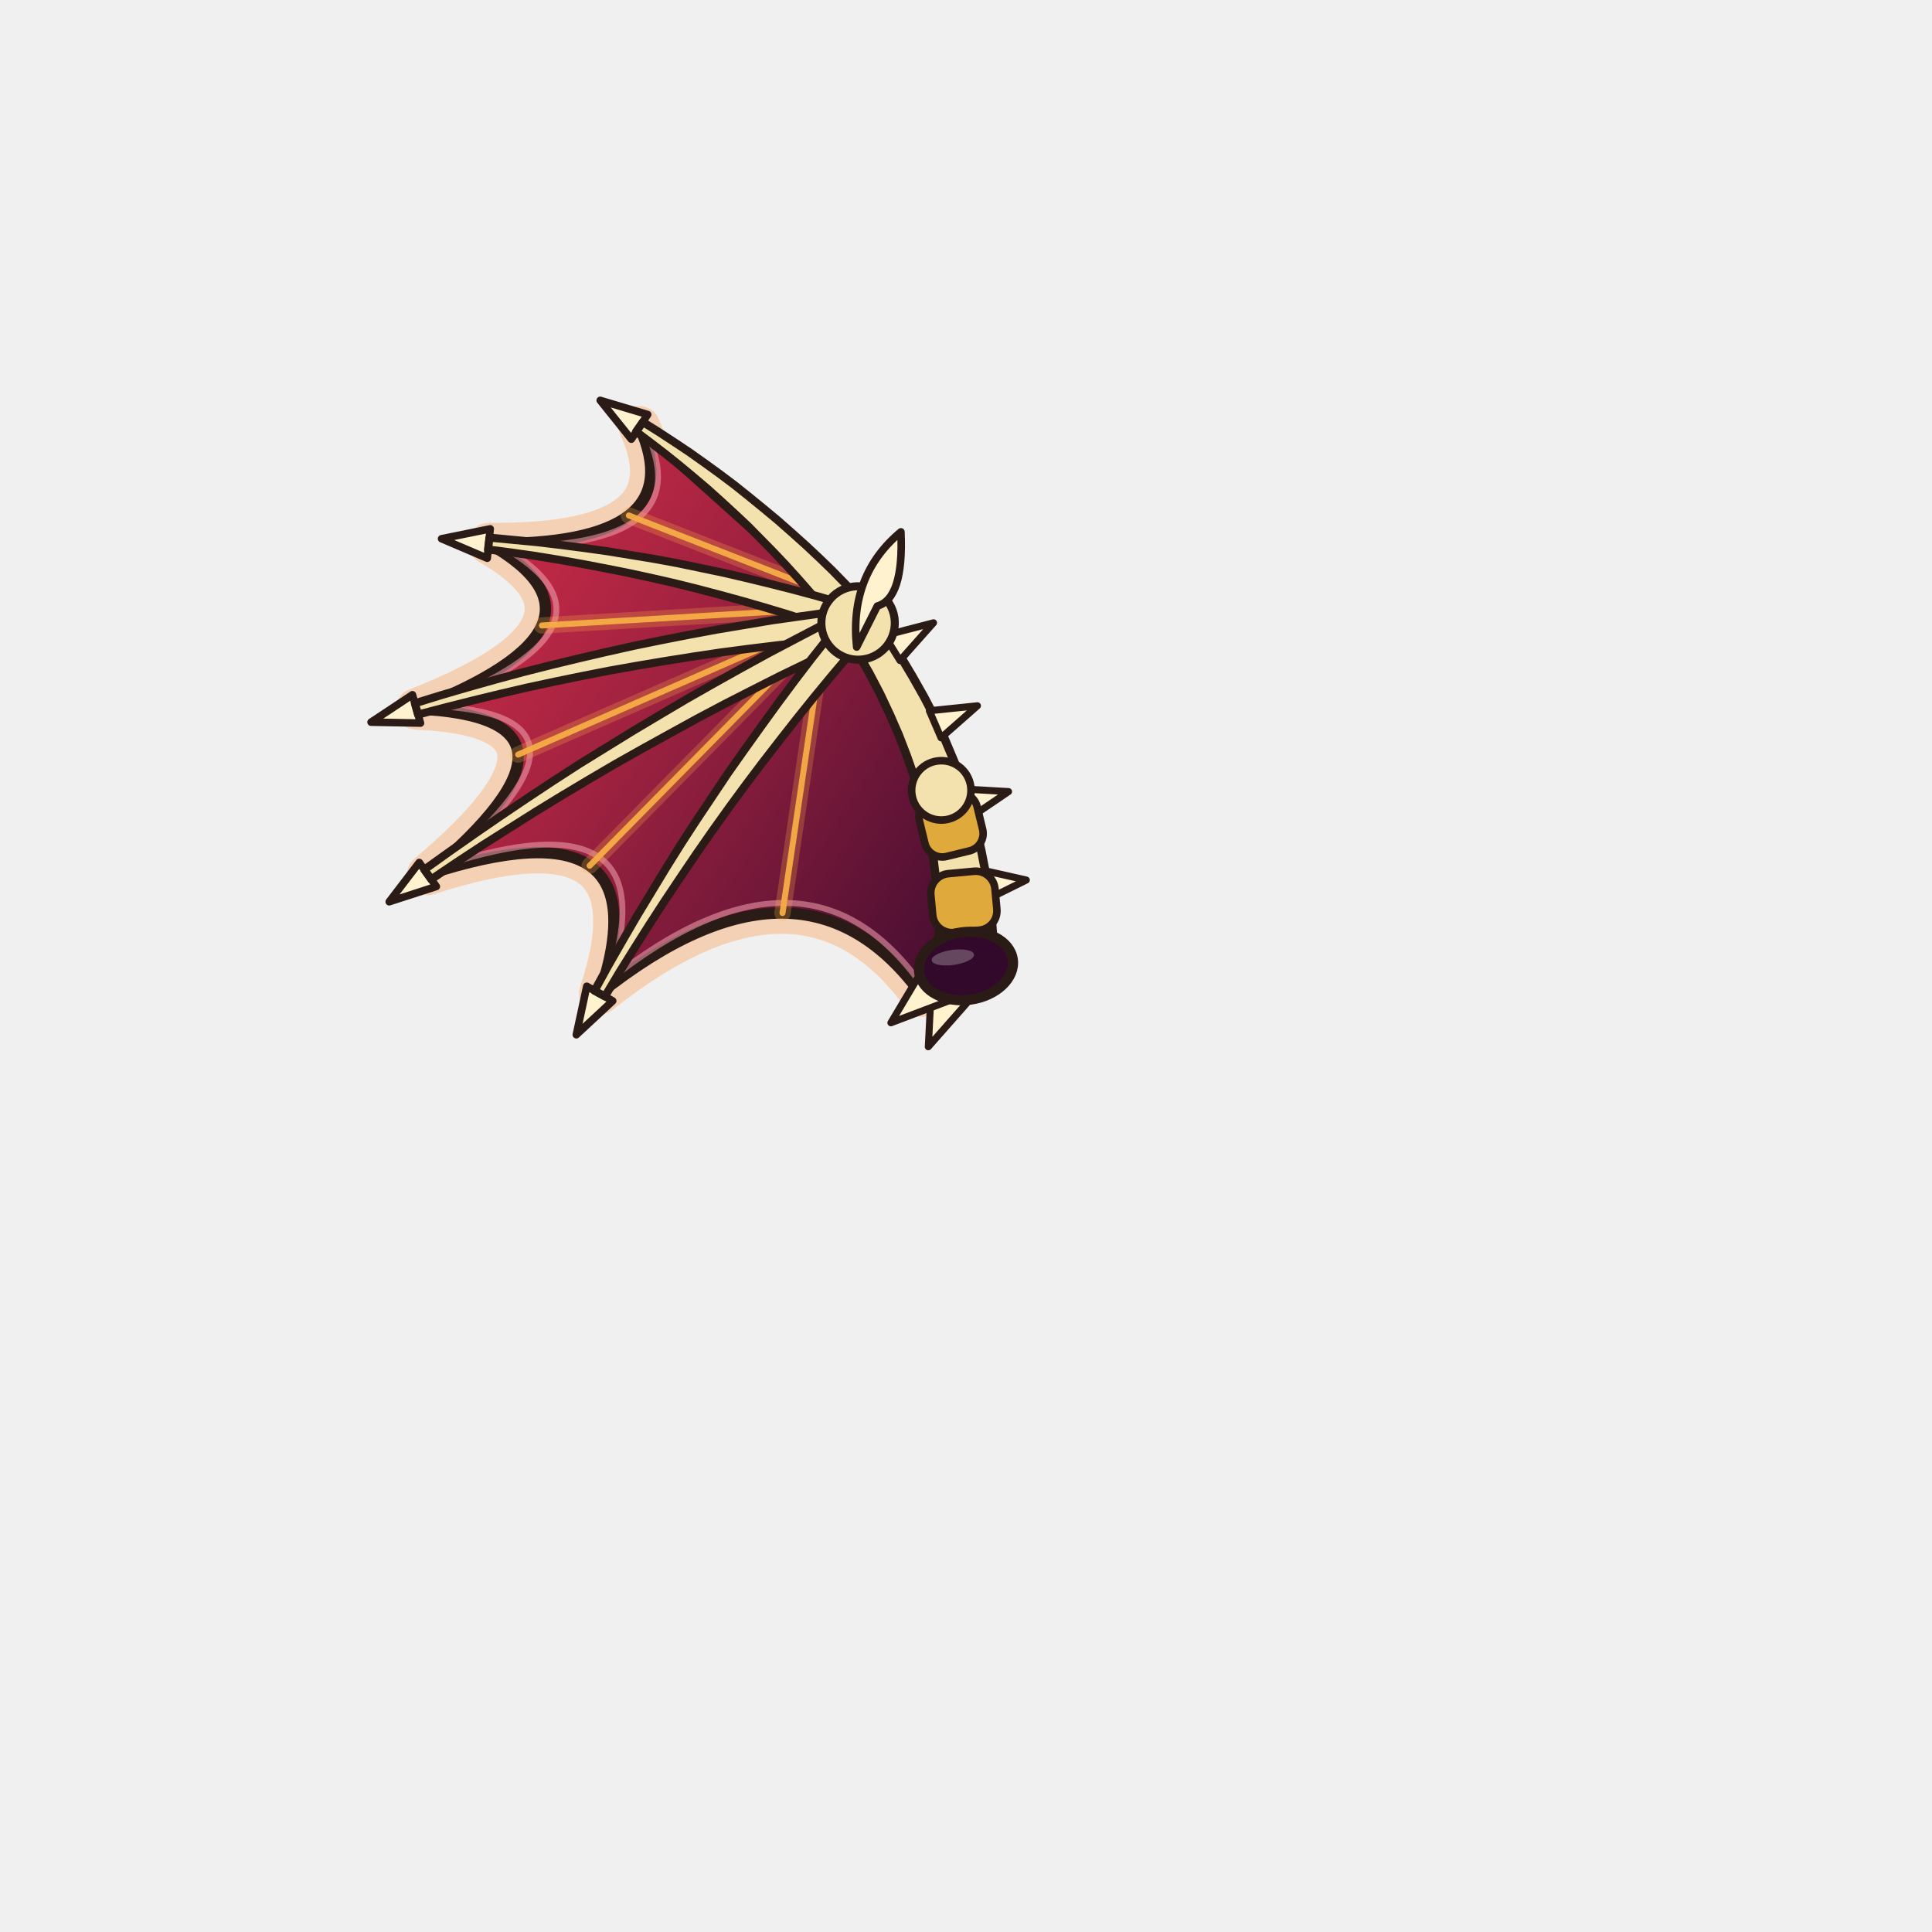
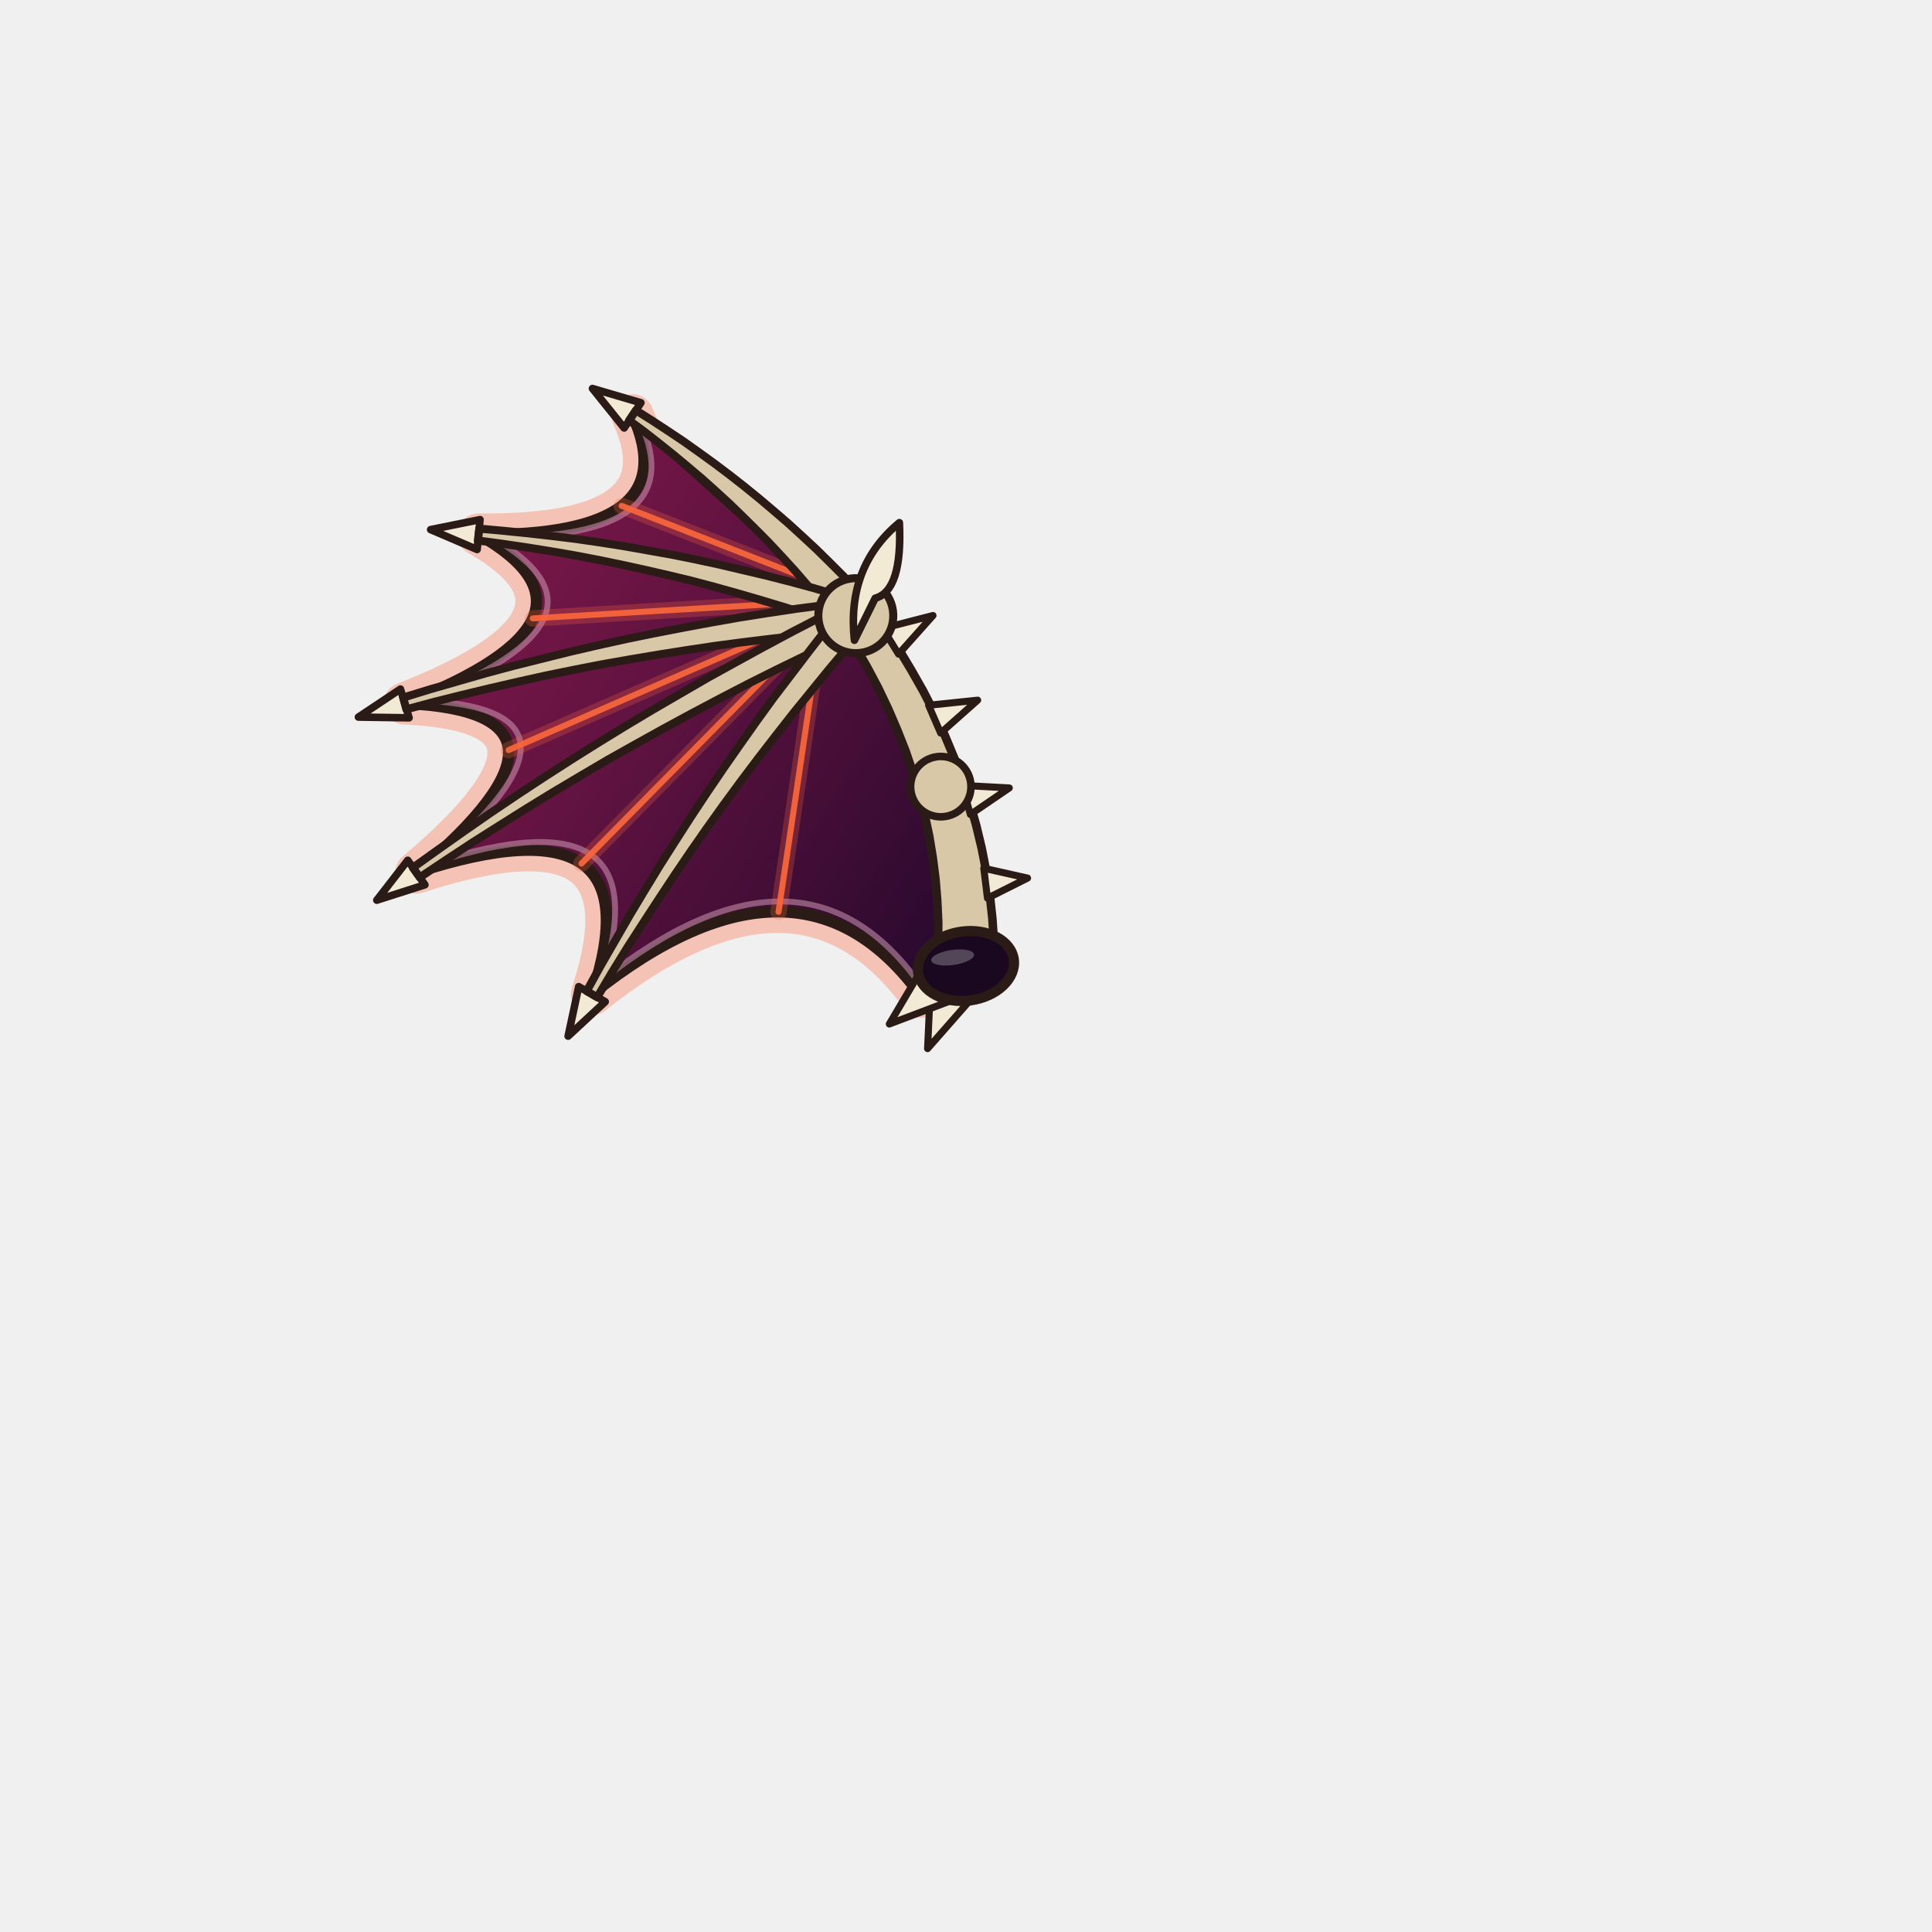
<svg xmlns="http://www.w3.org/2000/svg" viewBox="0 0 768 768" width="768" height="768">
  <defs>
    <linearGradient id="wings-t4-front-memb" x1="1" y1="1" x2="0" y2="0">
-       <stop offset="0" stop-color="#3F0C30" />
-       <stop offset="0.55" stop-color="#A02240" />
-       <stop offset="1" stop-color="#E0304A" />
+       <stop offset="0" stop-color="#22082C" />
+       <stop offset="0.55" stop-color="#621341" />
+       <stop offset="1" stop-color="#8C1B4F" />
    </linearGradient>
  </defs>
  <g transform="translate(384 384) rotate(-8)" stroke-linejoin="round" stroke-linecap="round">
-     <path d="M -98.7 -230.3 Q -84.0 -180.5 -164.5 -192.7 Q -113.0 -152.8 -202.1 -131.6 Q -124.8 -117.3 -206.8 -65.8 Q -109.0 -83.1 -145.7 -9.4 Q -56.4 -62.0 -18.8 9.4" fill="none" stroke="#FF8A2E" stroke-width="16.5" stroke-opacity=".30" />
-     <path d="M 0 0 Q 11.8 -70.5 -23.5 -141.0 L -98.7 -230.3 Q -84.0 -180.5 -164.5 -192.7 Q -113.0 -152.8 -202.1 -131.6 Q -124.8 -117.3 -206.8 -65.8 Q -109.0 -83.1 -145.7 -9.4 Q -56.4 -62.0 -18.8 9.4 Z" fill="url(#wings-t4-front-memb)" stroke="#2B1B17" stroke-width="4.5" />
-     <path d="M -98.7 -230.3 Q -84.0 -180.5 -164.5 -192.7 Q -113.0 -152.8 -202.1 -131.6 Q -124.8 -117.3 -206.8 -65.8 Q -109.0 -83.1 -145.7 -9.4 Q -56.4 -62.0 -18.8 9.4" transform="translate(-23.5 -141.0) scale(.965) translate(23.5 141.0)" fill="none" stroke="#F1A2AE" stroke-opacity=".55" stroke-width="2.4" />
+     <path d="M -100.8 -235.2 Q -85.8 -184.3 -168.0 -196.8 Q -115.4 -156.1 -206.4 -134.4 Q -127.5 -119.8 -211.2 -67.2 Q -111.4 -84.9 -148.8 -9.6 Q -57.6 -63.4 -19.2 9.6" fill="none" stroke="#FF5A2E" stroke-width="16.8" stroke-opacity=".30" />
+     <path d="M 0 0 Q 12.0 -72.0 -24.0 -144.0 L -100.8 -235.2 Q -85.8 -184.3 -168.0 -196.8 Q -115.4 -156.1 -206.4 -134.4 Q -127.5 -119.8 -211.2 -67.2 Q -111.4 -84.9 -148.8 -9.6 Q -57.6 -63.4 -19.2 9.6 Z" fill="url(#wings-t4-front-memb)" stroke="#2B1B17" stroke-width="4.5" />
+     <path d="M -100.8 -235.2 Q -85.8 -184.3 -168.0 -196.8 Q -115.4 -156.1 -206.4 -134.4 Q -127.5 -119.8 -211.2 -67.2 Q -111.4 -84.9 -148.8 -9.6 Q -57.6 -63.4 -19.2 9.6" transform="translate(-24.0 -144.0) scale(.965) translate(24.0 144.0)" fill="none" stroke="#CB98B0" stroke-opacity=".55" stroke-width="2.4" />
    <g fill="none" stroke-linecap="round">
-       <path d="M -35.5 -155.3 Q -75.3 -177.7 -107.8 -196.0" stroke="#23071A" stroke-opacity=".5" stroke-width="2.4" />
-       <path d="M -46.1 -149.3 Q -102.2 -153.8 -148.1 -157.5" stroke="#23071A" stroke-opacity=".5" stroke-width="2.4" />
-       <path d="M -52.1 -139.5 Q -114.0 -122.2 -164.6 -108.0" stroke="#23071A" stroke-opacity=".5" stroke-width="2.4" />
-       <path d="M -52.8 -129.0 Q -102.2 -91.2 -142.6 -60.3" stroke="#23071A" stroke-opacity=".5" stroke-width="2.4" />
-       <path d="M -43.1 -119.9 Q -57.5 -71.0 -69.3 -31.0" stroke="#23071A" stroke-opacity=".5" stroke-width="2.4" />
+       <path d="M -36.3 -158.6 Q -76.9 -181.5 -110.1 -200.2" stroke="#130418" stroke-opacity=".5" stroke-width="2.4" />
+       <path d="M -47.0 -152.4 Q -104.4 -157.1 -151.3 -160.8" stroke="#130418" stroke-opacity=".5" stroke-width="2.4" />
+       <path d="M -53.2 -142.5 Q -116.4 -124.8 -168.1 -110.3" stroke="#130418" stroke-opacity=".5" stroke-width="2.4" />
+       <path d="M -54.0 -131.7 Q -104.4 -93.2 -145.7 -61.6" stroke="#130418" stroke-opacity=".5" stroke-width="2.4" />
+       <path d="M -44.0 -122.5 Q -58.7 -72.5 -70.8 -31.7" stroke="#130418" stroke-opacity=".5" stroke-width="2.4" />
    </g>
    <g fill="none" stroke-linecap="round">
-       <path d="M -35.5 -155.3 Q -75.3 -177.7 -107.8 -196.0" stroke="#FFB347" stroke-opacity=".25" stroke-width="6.5" />
-       <path d="M -46.1 -149.3 Q -102.2 -153.8 -148.1 -157.5" stroke="#FFB347" stroke-opacity=".25" stroke-width="6.5" />
-       <path d="M -52.1 -139.5 Q -114.0 -122.2 -164.6 -108.0" stroke="#FFB347" stroke-opacity=".25" stroke-width="6.5" />
-       <path d="M -52.8 -129.0 Q -102.2 -91.2 -142.6 -60.3" stroke="#FFB347" stroke-opacity=".25" stroke-width="6.5" />
-       <path d="M -43.1 -119.9 Q -57.5 -71.0 -69.3 -31.0" stroke="#FFB347" stroke-opacity=".25" stroke-width="6.5" />
-       <path d="M -35.5 -155.3 Q -75.3 -177.7 -107.8 -196.0" stroke="#FFB347" stroke-opacity=".9" stroke-width="2.4" />
-       <path d="M -46.1 -149.3 Q -102.2 -153.8 -148.1 -157.5" stroke="#FFB347" stroke-opacity=".9" stroke-width="2.4" />
-       <path d="M -52.1 -139.5 Q -114.0 -122.2 -164.6 -108.0" stroke="#FFB347" stroke-opacity=".9" stroke-width="2.4" />
-       <path d="M -52.8 -129.0 Q -102.2 -91.2 -142.6 -60.3" stroke="#FFB347" stroke-opacity=".9" stroke-width="2.4" />
-       <path d="M -43.1 -119.9 Q -57.5 -71.0 -69.3 -31.0" stroke="#FFB347" stroke-opacity=".9" stroke-width="2.4" />
+       <path d="M -36.3 -158.6 Q -76.9 -181.5 -110.1 -200.2" stroke="#FF6A3D" stroke-opacity=".25" stroke-width="6.5" />
+       <path d="M -47.0 -152.4 Q -104.4 -157.1 -151.3 -160.8" stroke="#FF6A3D" stroke-opacity=".25" stroke-width="6.5" />
+       <path d="M -53.2 -142.5 Q -116.4 -124.8 -168.1 -110.3" stroke="#FF6A3D" stroke-opacity=".25" stroke-width="6.5" />
+       <path d="M -54.0 -131.7 Q -104.4 -93.2 -145.7 -61.6" stroke="#FF6A3D" stroke-opacity=".25" stroke-width="6.5" />
+       <path d="M -44.0 -122.5 Q -58.7 -72.5 -70.8 -31.7" stroke="#FF6A3D" stroke-opacity=".25" stroke-width="6.5" />
+       <path d="M -36.3 -158.6 Q -76.9 -181.5 -110.1 -200.2" stroke="#FF6A3D" stroke-opacity=".9" stroke-width="2.4" />
+       <path d="M -47.0 -152.4 Q -104.4 -157.1 -151.3 -160.8" stroke="#FF6A3D" stroke-opacity=".9" stroke-width="2.4" />
+       <path d="M -53.2 -142.5 Q -116.4 -124.8 -168.1 -110.3" stroke="#FF6A3D" stroke-opacity=".9" stroke-width="2.4" />
+       <path d="M -54.0 -131.7 Q -104.4 -93.2 -145.7 -61.6" stroke="#FF6A3D" stroke-opacity=".9" stroke-width="2.4" />
+       <path d="M -44.0 -122.5 Q -58.7 -72.5 -70.8 -31.7" stroke="#FF6A3D" stroke-opacity=".9" stroke-width="2.4" />
    </g>
-     <path d="M -94.8 -234.7 L -112.7 -242.9 L -102.6 -225.9 Z" fill="#FFF2CF" stroke="#2B1B17" stroke-width="3.0" />
-     <path d="M -163.1 -198.4 L -182.8 -197.2 L -165.9 -187.0 Z" fill="#FFF2CF" stroke="#2B1B17" stroke-width="3.0" />
-     <path d="M -202.9 -137.4 L -220.7 -128.9 L -201.3 -125.8 Z" fill="#FFF2CF" stroke="#2B1B17" stroke-width="3.0" />
-     <path d="M -209.5 -71.0 L -223.5 -57.2 L -204.1 -60.6 Z" fill="#FFF2CF" stroke="#2B1B17" stroke-width="3.0" />
-     <path d="M -150.4 -13.0 L -157.2 5.5 L -141.0 -5.8 Z" fill="#FFF2CF" stroke="#2B1B17" stroke-width="3.0" />
-     <path d="M -17.5 -144.7 L -21.8 -150.9 L -26.2 -156.9 L -30.6 -162.9 L -35.2 -168.8 L -39.8 -174.5 L -44.6 -180.2 L -49.4 -185.8 L -54.4 -191.3 L -59.4 -196.7 L -64.5 -202.1 L -69.7 -207.3 L -75.0 -212.4 L -80.4 -217.5 L -85.9 -222.4 L -91.5 -227.3 L -97.1 -232.0 L -100.3 -228.6 L -95.1 -223.4 L -90.0 -218.2 L -85.0 -212.9 L -80.1 -207.5 L -75.3 -202.1 L -70.6 -196.5 L -66.0 -190.9 L -61.5 -185.3 L -57.2 -179.5 L -52.9 -173.7 L -48.7 -167.8 L -44.7 -161.9 L -40.7 -155.8 L -36.9 -149.7 L -33.1 -143.5 L -29.5 -137.3 Z" fill="#F4E2AE" stroke="#2B1B17" stroke-width="3.2" />
-     <path d="M -21.0 -146.1 L -29.6 -150.0 L -38.3 -153.9 L -47.0 -157.6 L -55.8 -161.2 L -64.6 -164.7 L -73.4 -168.1 L -82.3 -171.3 L -91.2 -174.5 L -100.2 -177.5 L -109.2 -180.3 L -118.2 -183.1 L -127.3 -185.7 L -136.4 -188.2 L -145.5 -190.6 L -154.7 -192.8 L -163.9 -195.0 L -165.1 -190.4 L -156.0 -187.9 L -147.0 -185.3 L -138.0 -182.5 L -129.1 -179.6 L -120.3 -176.6 L -111.4 -173.5 L -102.7 -170.3 L -94.0 -167.0 L -85.3 -163.5 L -76.7 -159.9 L -68.1 -156.2 L -59.6 -152.4 L -51.1 -148.5 L -42.7 -144.4 L -34.3 -140.2 L -26.0 -135.9 Z" fill="#F4E2AE" stroke="#2B1B17" stroke-width="3.2" />
-     <path d="M -23.3 -146.6 L -34.6 -146.8 L -45.8 -146.8 L -57.1 -146.8 L -68.3 -146.5 L -79.6 -146.2 L -90.8 -145.7 L -102.0 -145.1 L -113.2 -144.4 L -124.4 -143.5 L -135.6 -142.5 L -146.8 -141.4 L -157.9 -140.2 L -169.1 -138.8 L -180.2 -137.3 L -191.3 -135.7 L -202.4 -133.9 L -201.8 -129.3 L -190.6 -130.6 L -179.5 -131.8 L -168.4 -132.9 L -157.3 -133.9 L -146.2 -134.7 L -135.1 -135.4 L -123.9 -136.0 L -112.8 -136.4 L -101.7 -136.7 L -90.5 -136.9 L -79.4 -137.0 L -68.3 -136.9 L -57.1 -136.7 L -46.0 -136.4 L -34.9 -135.9 L -23.7 -135.4 Z" fill="#F4E2AE" stroke="#2B1B17" stroke-width="3.2" />
-     <path d="M -25.2 -146.4 L -37.0 -142.4 L -48.8 -138.2 L -60.5 -134.0 L -72.1 -129.6 L -83.7 -125.1 L -95.3 -120.5 L -106.8 -115.7 L -118.2 -110.9 L -129.6 -105.9 L -141.0 -100.9 L -152.2 -95.7 L -163.5 -90.3 L -174.6 -84.9 L -185.8 -79.3 L -196.8 -73.7 L -207.9 -67.9 L -205.7 -63.7 L -194.6 -69.1 L -183.4 -74.4 L -172.1 -79.5 L -160.8 -84.6 L -149.5 -89.5 L -138.1 -94.3 L -126.7 -99.0 L -115.2 -103.5 L -103.7 -107.9 L -92.1 -112.3 L -80.5 -116.5 L -68.9 -120.5 L -57.2 -124.5 L -45.4 -128.3 L -33.6 -132.0 L -21.8 -135.6 Z" fill="#F4E2AE" stroke="#2B1B17" stroke-width="3.2" />
-     <path d="M -27.3 -145.2 L -35.5 -137.4 L -43.7 -129.6 L -51.7 -121.7 L -59.7 -113.6 L -67.5 -105.5 L -75.3 -97.3 L -83.0 -89.1 L -90.5 -80.7 L -98.0 -72.3 L -105.4 -63.8 L -112.7 -55.1 L -119.8 -46.4 L -126.9 -37.7 L -133.9 -28.8 L -140.8 -19.9 L -147.6 -10.8 L -143.8 -8.0 L -136.8 -16.7 L -129.6 -25.3 L -122.3 -33.9 L -115.0 -42.3 L -107.5 -50.7 L -100.0 -59.0 L -92.4 -67.2 L -84.7 -75.3 L -76.9 -83.3 L -69.0 -91.2 L -61.0 -99.0 L -52.9 -106.8 L -44.8 -114.4 L -36.5 -122.0 L -28.2 -129.4 L -19.7 -136.8 Z" fill="#F4E2AE" stroke="#2B1B17" stroke-width="3.2" />
-     <path d="M 11.0 1.8 L 12.1 -7.5 L 12.7 -16.7 L 13.0 -26.0 L 12.9 -35.2 L 12.4 -44.5 L 11.6 -53.7 L 10.3 -62.8 L 8.7 -71.9 L 6.7 -81.0 L 4.3 -90.1 L 1.6 -99.2 L -1.6 -108.2 L -5.1 -117.1 L -8.9 -126.1 L -13.1 -135.0 L -17.7 -143.9 L -29.3 -138.1 L -25.4 -129.4 L -21.9 -120.7 L -18.8 -112.0 L -16.1 -103.3 L -13.7 -94.7 L -11.7 -86.1 L -10.0 -77.6 L -8.7 -69.1 L -7.8 -60.6 L -7.2 -52.1 L -6.9 -43.7 L -7.1 -35.2 L -7.5 -26.9 L -8.3 -18.5 L -9.5 -10.2 L -11.0 -1.8 Z" fill="#F4E2AE" stroke="#2B1B17" stroke-width="3.4" />
-     <path d="M 11.9 -25.0 L 28.5 -30.5 L 12.1 -36.7 Z" fill="#FFF2CF" stroke="#2B1B17" stroke-width="2.8" />
-     <path d="M 9.9 -58.2 L 26.4 -66.3 L 8.4 -69.9 Z" fill="#FFF2CF" stroke="#2B1B17" stroke-width="2.8" />
-     <path d="M 2.8 -91.2 L 18.9 -101.8 L -0.3 -102.5 Z" fill="#FFF2CF" stroke="#2B1B17" stroke-width="2.8" />
-     <path d="M -9.1 -123.9 L 6.2 -136.9 L -13.8 -134.6 Z" fill="#FFF2CF" stroke="#2B1B17" stroke-width="2.8" />
-     <rect x="-11.8" y="-12.8" width="23.5" height="25.6" rx="7.7" fill="#E0A93C" stroke="#2B1B17" stroke-width="3" transform="translate(2.7 -25.4) rotate(-87.3)" />
-     <rect x="-11.8" y="-11.8" width="23.5" height="23.6" rx="7.1" fill="#E0A93C" stroke="#2B1B17" stroke-width="3" transform="translate(1.9 -56.4) rotate(-95.7)" />
-     <circle cx="0.0" cy="-70.5" r="11.8" fill="#F4E2AE" stroke="#2B1B17" stroke-width="3" />
-     <circle cx="-23.5" cy="-141.0" r="14.6" fill="#F4E2AE" stroke="#2B1B17" stroke-width="3.2" />
-     <path d="M -25.4 -131.6 Q -24.4 -160.4 -1.6 -174.5 Q -4.1 -148.1 -15.0 -146.6 Z" fill="#FFF2CF" stroke="#2B1B17" stroke-width="3" />
-     <path d="M -14.6 5.3 L -19.3 29.7 L -0.4 13.5 Z" fill="#FFF2CF" stroke="#2B1B17" stroke-width="2.8" />
-     <path d="M -17.1 -1.2 L -32.7 18.2 L -8.4 12.7 Z" fill="#FFF2CF" stroke="#2B1B17" stroke-width="2.8" />
-     <ellipse cx="0" cy="0" rx="18.8" ry="13.5" fill="#32092A" stroke="#2B1B17" stroke-width="4" />
-     <ellipse cx="-4.7" cy="-4.1" rx="8.5" ry="3.0" fill="#FFFFFF" fill-opacity=".25" />
+     <path d="M -96.8 -239.7 L -115.1 -248.0 L -104.8 -230.7 Z" fill="#F3EAD6" stroke="#2B1B17" stroke-width="3.0" />
+     <path d="M -166.6 -202.6 L -186.6 -201.4 L -169.4 -191.0 Z" fill="#F3EAD6" stroke="#2B1B17" stroke-width="3.0" />
+     <path d="M -207.3 -140.3 L -225.4 -131.6 L -205.5 -128.5 Z" fill="#F3EAD6" stroke="#2B1B17" stroke-width="3.0" />
+     <path d="M -213.9 -72.5 L -228.3 -58.5 L -208.5 -61.9 Z" fill="#F3EAD6" stroke="#2B1B17" stroke-width="3.0" />
+     <path d="M -153.6 -13.3 L -160.5 5.6 L -144.0 -5.9 Z" fill="#F3EAD6" stroke="#2B1B17" stroke-width="3.0" />
+     <path d="M -17.9 -147.8 L -22.3 -154.1 L -26.7 -160.3 L -31.3 -166.4 L -35.9 -172.4 L -40.7 -178.3 L -45.5 -184.1 L -50.5 -189.8 L -55.5 -195.4 L -60.6 -200.9 L -65.9 -206.4 L -71.2 -211.7 L -76.6 -216.9 L -82.1 -222.1 L -87.7 -227.1 L -93.4 -232.1 L -99.2 -237.0 L -102.4 -233.4 L -97.1 -228.2 L -91.9 -222.8 L -86.8 -217.4 L -81.8 -211.9 L -76.9 -206.4 L -72.1 -200.7 L -67.4 -195.0 L -62.9 -189.2 L -58.4 -183.3 L -54.0 -177.4 L -49.8 -171.4 L -45.6 -165.3 L -41.6 -159.1 L -37.7 -152.9 L -33.8 -146.6 L -30.1 -140.2 Z" fill="#D8C8A8" stroke="#2B1B17" stroke-width="3.2" />
+     <path d="M -21.4 -149.2 L -30.3 -153.2 L -39.1 -157.2 L -48.0 -161.0 L -57.0 -164.7 L -66.0 -168.2 L -75.0 -171.7 L -84.0 -175.0 L -93.1 -178.2 L -102.3 -181.2 L -111.5 -184.2 L -120.7 -187.0 L -130.0 -189.7 L -139.3 -192.2 L -148.6 -194.6 L -158.0 -196.9 L -167.4 -199.1 L -168.6 -194.5 L -159.3 -191.9 L -150.1 -189.2 L -141.0 -186.4 L -131.9 -183.5 L -122.8 -180.4 L -113.8 -177.2 L -104.9 -173.9 L -96.0 -170.5 L -87.1 -167.0 L -78.3 -163.3 L -69.6 -159.5 L -60.9 -155.6 L -52.2 -151.6 L -43.6 -147.5 L -35.1 -143.2 L -26.6 -138.8 Z" fill="#D8C8A8" stroke="#2B1B17" stroke-width="3.2" />
+     <path d="M -23.8 -149.8 L -35.3 -149.9 L -46.8 -150.0 L -58.3 -149.9 L -69.8 -149.7 L -81.3 -149.3 L -92.7 -148.8 L -104.2 -148.2 L -115.6 -147.5 L -127.1 -146.6 L -138.5 -145.6 L -149.9 -144.4 L -161.3 -143.2 L -172.7 -141.8 L -184.0 -140.2 L -195.4 -138.6 L -206.7 -136.8 L -206.1 -132.0 L -194.7 -133.4 L -183.4 -134.6 L -172.0 -135.7 L -160.6 -136.7 L -149.3 -137.6 L -137.9 -138.3 L -126.6 -138.9 L -115.2 -139.3 L -103.8 -139.6 L -92.5 -139.8 L -81.1 -139.9 L -69.7 -139.8 L -58.4 -139.6 L -47.0 -139.3 L -35.6 -138.8 L -24.2 -138.2 Z" fill="#D8C8A8" stroke="#2B1B17" stroke-width="3.2" />
+     <path d="M -25.7 -149.5 L -37.8 -145.4 L -49.8 -141.2 L -61.8 -136.8 L -73.7 -132.3 L -85.5 -127.8 L -97.3 -123.0 L -109.1 -118.2 L -120.7 -113.3 L -132.4 -108.2 L -144.0 -103.0 L -155.5 -97.7 L -166.9 -92.3 L -178.4 -86.7 L -189.7 -81.0 L -201.0 -75.2 L -212.3 -69.3 L -210.1 -65.1 L -198.7 -70.6 L -187.3 -76.0 L -175.8 -81.2 L -164.2 -86.4 L -152.7 -91.4 L -141.0 -96.3 L -129.4 -101.1 L -117.6 -105.7 L -105.9 -110.2 L -94.1 -114.6 L -82.2 -118.9 L -70.3 -123.1 L -58.4 -127.1 L -46.4 -131.0 L -34.3 -134.8 L -22.3 -138.5 Z" fill="#D8C8A8" stroke="#2B1B17" stroke-width="3.2" />
+     <path d="M -27.8 -148.3 L -36.3 -140.4 L -44.6 -132.3 L -52.8 -124.2 L -61.0 -116.1 L -69.0 -107.8 L -76.9 -99.4 L -84.7 -91.0 L -92.5 -82.4 L -100.1 -73.8 L -107.6 -65.1 L -115.1 -56.3 L -122.4 -47.4 L -129.6 -38.5 L -136.7 -29.4 L -143.8 -20.3 L -150.7 -11.1 L -146.9 -8.1 L -139.7 -17.1 L -132.4 -25.9 L -124.9 -34.6 L -117.4 -43.2 L -109.8 -51.8 L -102.1 -60.3 L -94.4 -68.6 L -86.5 -76.9 L -78.5 -85.1 L -70.5 -93.1 L -62.3 -101.1 L -54.1 -109.0 L -45.7 -116.8 L -37.3 -124.6 L -28.8 -132.2 L -20.2 -139.7 Z" fill="#D8C8A8" stroke="#2B1B17" stroke-width="3.2" />
+     <path d="M 11.2 1.9 L 12.3 -7.6 L 13.0 -17.1 L 13.3 -26.6 L 13.2 -36.0 L 12.7 -45.4 L 11.8 -54.8 L 10.5 -64.2 L 8.9 -73.5 L 6.8 -82.8 L 4.4 -92.0 L 1.6 -101.3 L -1.6 -110.5 L -5.2 -119.6 L -9.1 -128.8 L -13.4 -137.9 L -18.1 -147.0 L -29.9 -141.0 L -26.0 -132.1 L -22.4 -123.2 L -19.2 -114.4 L -16.4 -105.5 L -14.0 -96.7 L -11.9 -88.0 L -10.2 -79.2 L -8.9 -70.5 L -7.9 -61.8 L -7.3 -53.2 L -7.1 -44.6 L -7.2 -36.0 L -7.7 -27.4 L -8.5 -18.9 L -9.7 -10.4 L -11.2 -1.9 Z" fill="#D8C8A8" stroke="#2B1B17" stroke-width="3.4" />
+     <path d="M 12.2 -25.5 L 29.1 -31.2 L 12.4 -37.5 Z" fill="#F3EAD6" stroke="#2B1B17" stroke-width="2.8" />
+     <path d="M 10.1 -59.4 L 26.9 -67.7 L 8.5 -71.3 Z" fill="#F3EAD6" stroke="#2B1B17" stroke-width="2.8" />
+     <path d="M 2.9 -93.1 L 19.3 -104.0 L -0.3 -104.7 Z" fill="#F3EAD6" stroke="#2B1B17" stroke-width="2.8" />
+     <path d="M -9.3 -126.5 L 6.4 -139.8 L -14.1 -137.5 Z" fill="#F3EAD6" stroke="#2B1B17" stroke-width="2.8" />
+     <circle cx="0.0" cy="-72.0" r="12.0" fill="#D8C8A8" stroke="#2B1B17" stroke-width="3" />
+     <circle cx="-24.0" cy="-144.0" r="14.9" fill="#D8C8A8" stroke="#2B1B17" stroke-width="3.2" />
+     <path d="M -25.9 -134.4 Q -25.0 -163.8 -1.7 -178.2 Q -4.2 -151.2 -15.4 -149.8 Z" fill="#F3EAD6" stroke="#2B1B17" stroke-width="3" />
+     <path d="M -15.0 5.4 L -19.7 30.4 L -0.4 13.8 Z" fill="#F3EAD6" stroke="#2B1B17" stroke-width="2.8" />
+     <path d="M -17.5 -1.3 L -33.4 18.6 L -8.6 13.0 Z" fill="#F3EAD6" stroke="#2B1B17" stroke-width="2.8" />
+     <ellipse cx="0" cy="0" rx="19.2" ry="13.8" fill="#1A0820" stroke="#2B1B17" stroke-width="4" />
+     <ellipse cx="-4.8" cy="-4.1" rx="8.6" ry="3.0" fill="#FFFFFF" fill-opacity=".25" />
  </g>
</svg>
